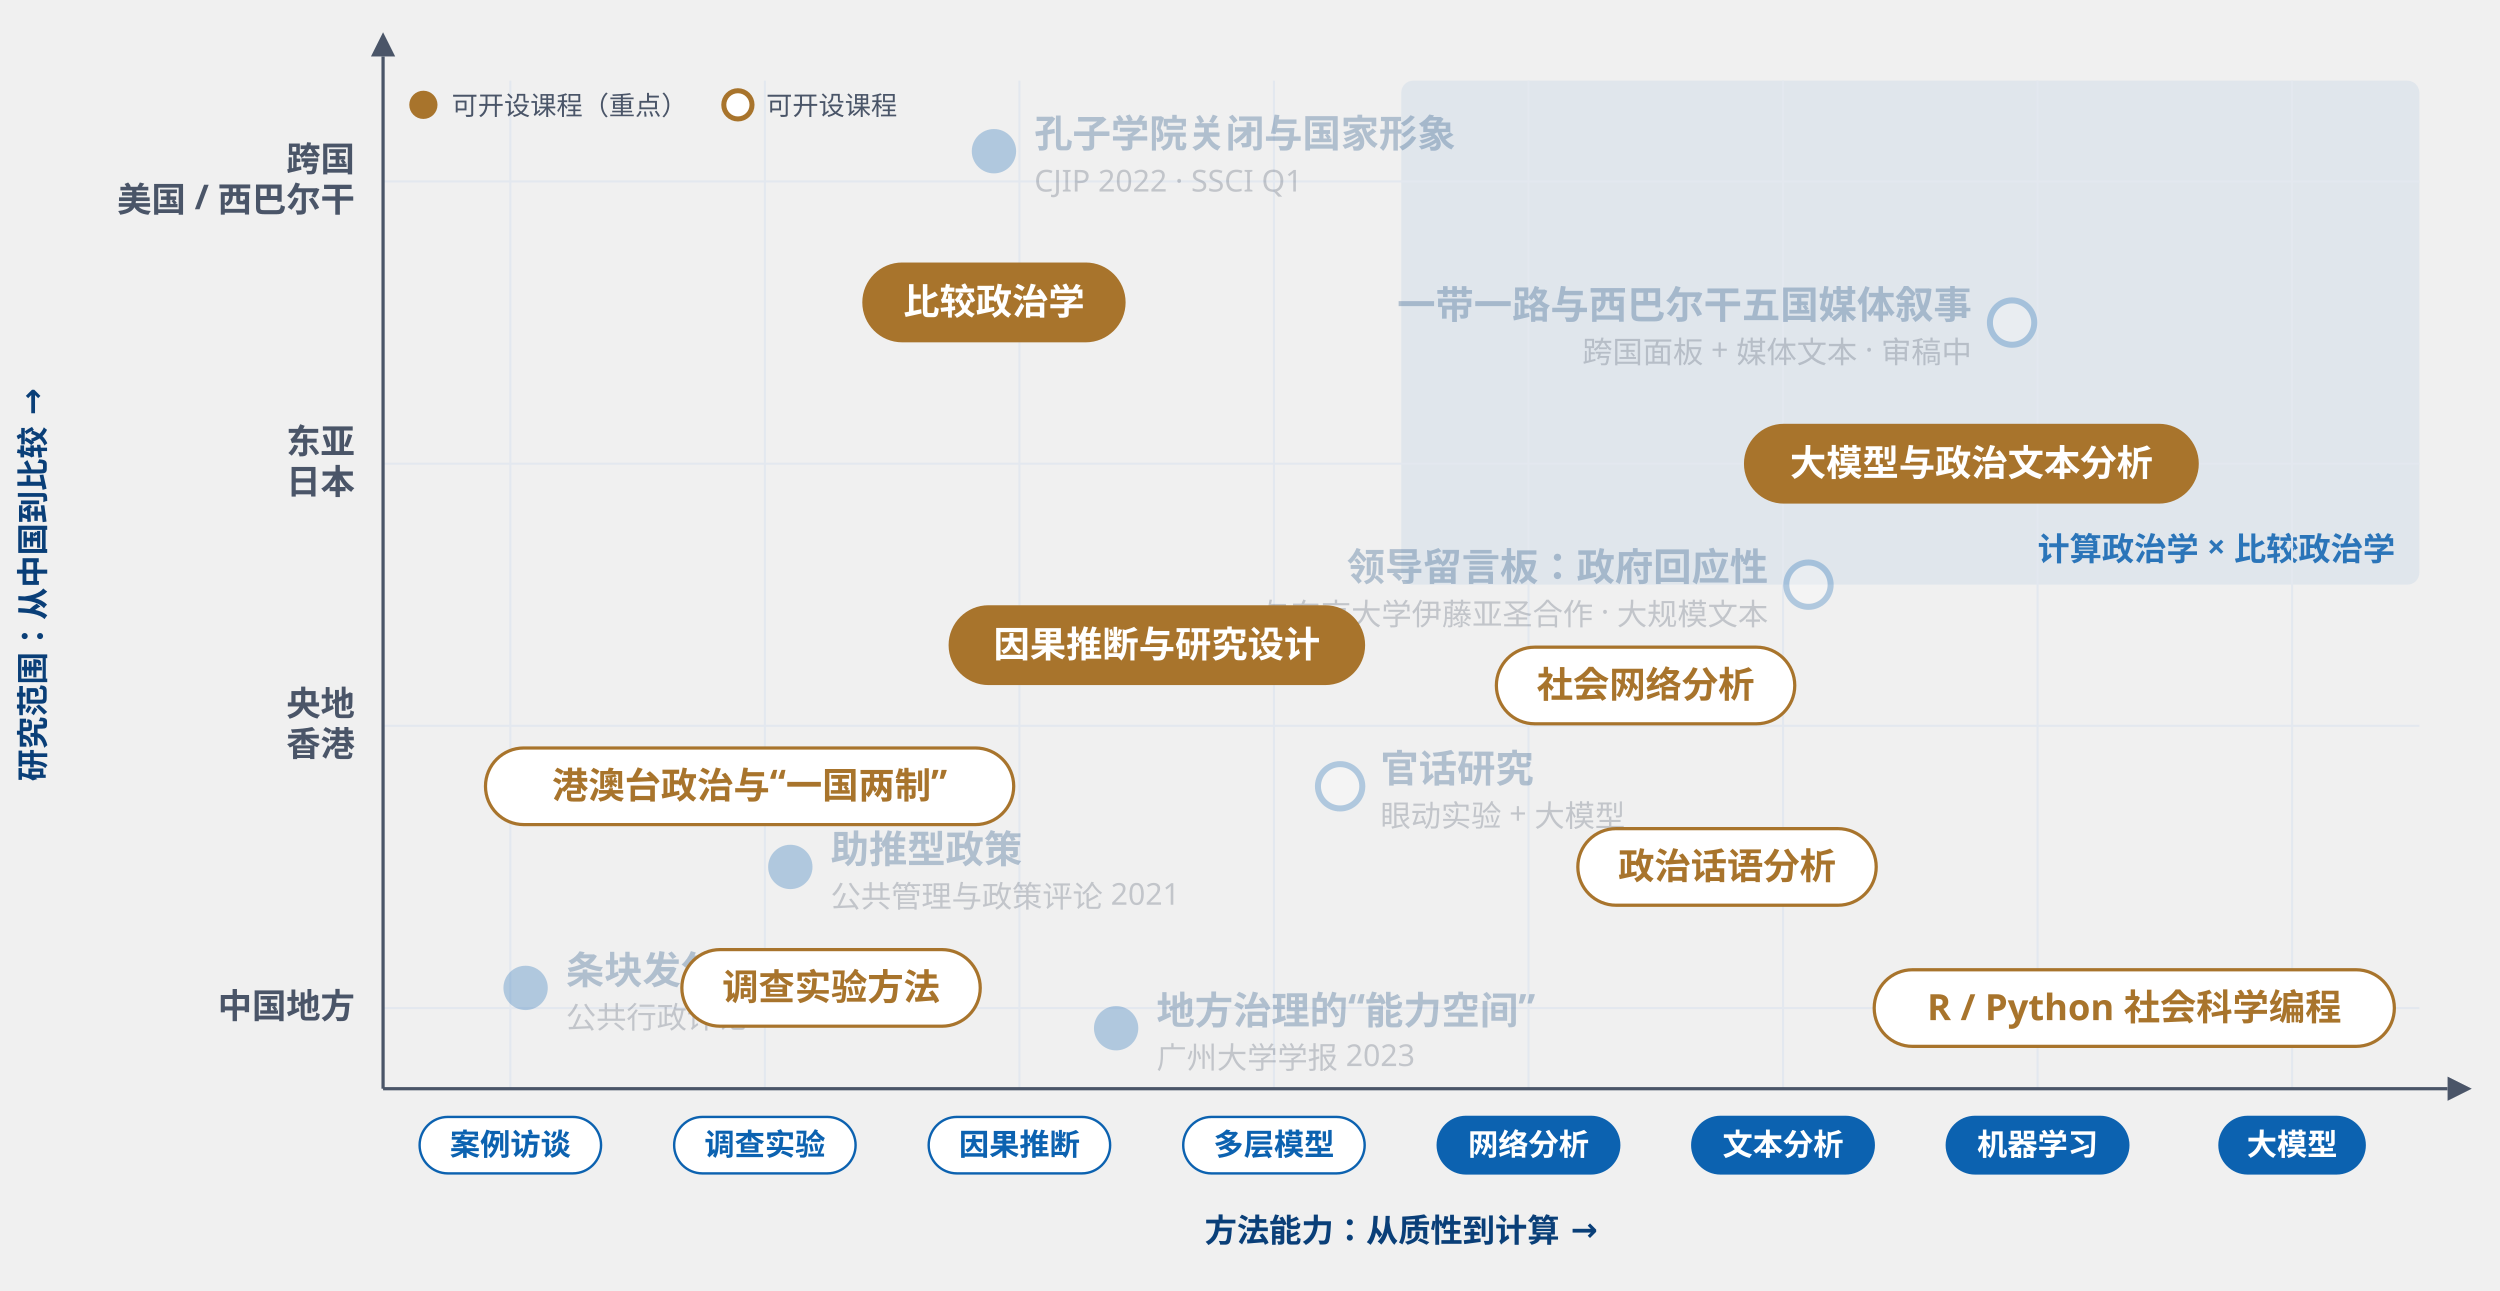
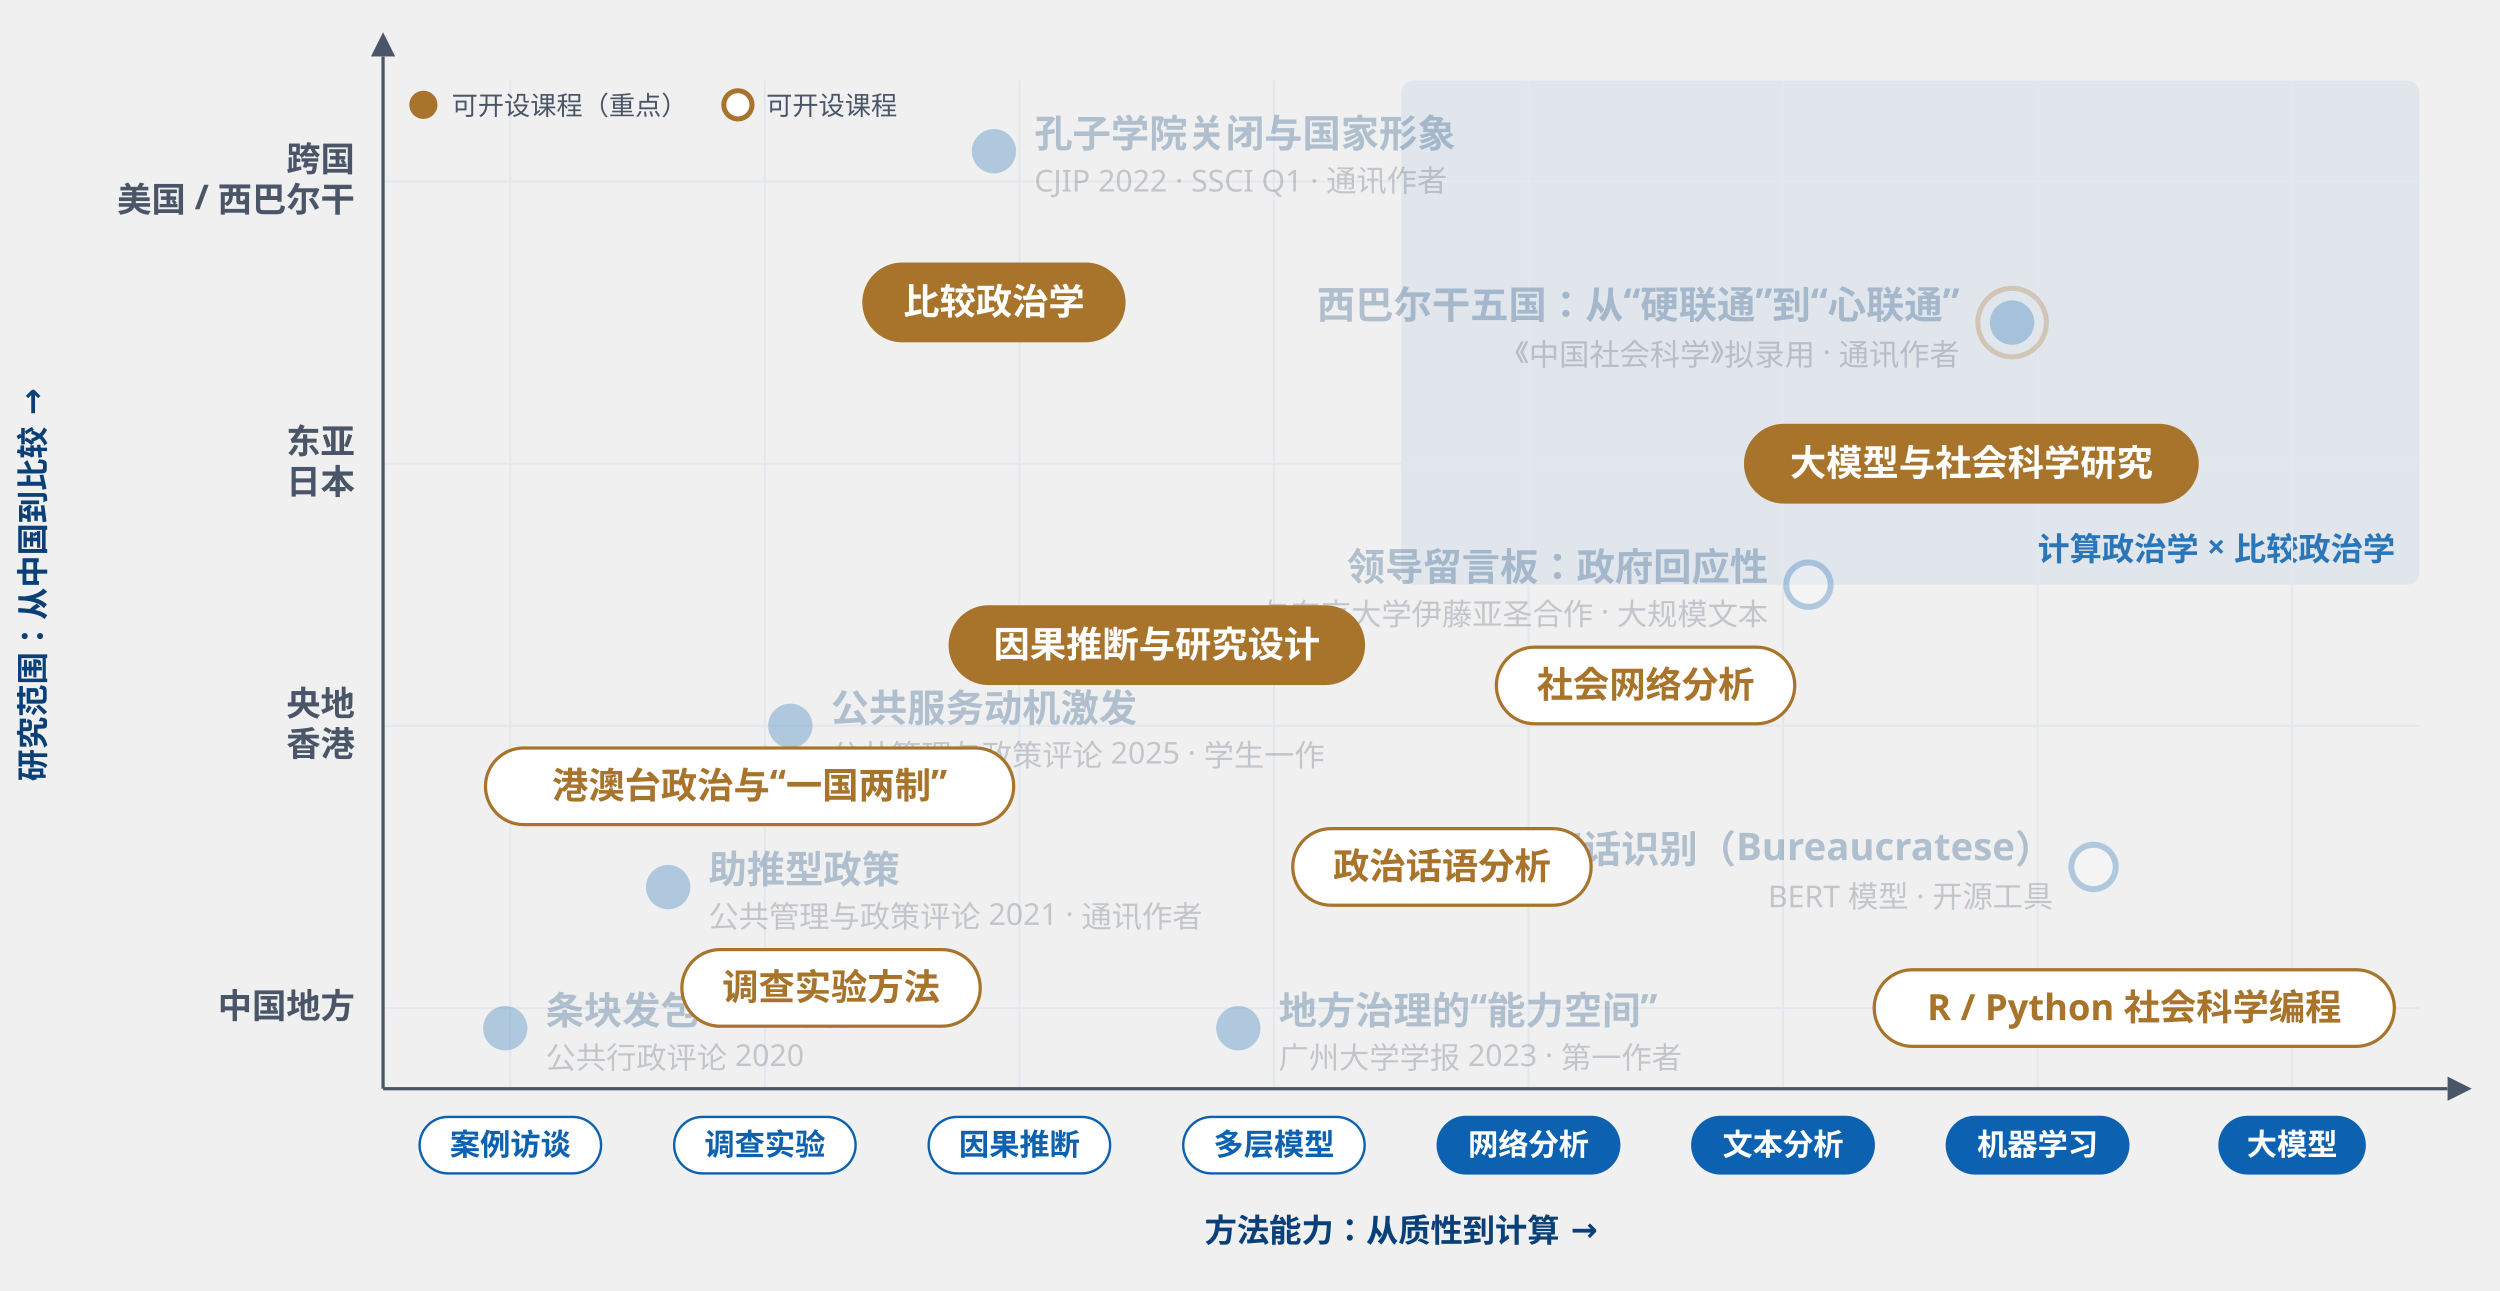
<svg xmlns="http://www.w3.org/2000/svg" viewBox="0 0 1240 640" width="1240" height="640" font-family="PingFang SC, Microsoft YaHei, sans-serif">
  <rect x="695.0" y="40" width="505.0" height="250.0" rx="6" fill="#0C62B0" fill-opacity="0.07" />
  <text x="1188" y="278.0" text-anchor="end" font-size="16" font-weight="700" fill="#0C62B0" fill-opacity="0.85">计算政治学 × 比较政治学</text>
  <line x1="253.125" y1="40" x2="253.125" y2="540" stroke="#E3E8EF" stroke-width="1" />
  <line x1="379.375" y1="40" x2="379.375" y2="540" stroke="#E3E8EF" stroke-width="1" />
  <line x1="505.625" y1="40" x2="505.625" y2="540" stroke="#E3E8EF" stroke-width="1" />
  <line x1="631.875" y1="40" x2="631.875" y2="540" stroke="#E3E8EF" stroke-width="1" />
  <line x1="758.125" y1="40" x2="758.125" y2="540" stroke="#E3E8EF" stroke-width="1" />
  <line x1="884.375" y1="40" x2="884.375" y2="540" stroke="#E3E8EF" stroke-width="1" />
  <line x1="1010.625" y1="40" x2="1010.625" y2="540" stroke="#E3E8EF" stroke-width="1" />
  <line x1="1136.875" y1="40" x2="1136.875" y2="540" stroke="#E3E8EF" stroke-width="1" />
  <line x1="190" y1="500.0" x2="1200" y2="500.0" stroke="#E3E8EF" stroke-width="1" />
  <line x1="190" y1="360.0" x2="1200" y2="360.0" stroke="#E3E8EF" stroke-width="1" />
  <line x1="190" y1="230.0" x2="1200" y2="230.0" stroke="#E3E8EF" stroke-width="1" />
  <line x1="190" y1="90.0" x2="1200" y2="90.0" stroke="#E3E8EF" stroke-width="1" />
  <line x1="190" y1="540" x2="1214" y2="540" stroke="#4A5568" stroke-width="1.6" />
  <path d="M1214 534 L1226 540 L1214 546z" fill="#4A5568" />
  <line x1="190" y1="540" x2="190" y2="28" stroke="#4A5568" stroke-width="1.6" />
  <path d="M184 28 L190 16 L196 28z" fill="#4A5568" />
  <rect x="208.125" y="554" width="90" height="28" rx="14" fill="#FFFFFF" stroke="#0C62B0" stroke-width="1.2" />
  <text x="253.125" y="573" text-anchor="middle" font-size="15" font-weight="600" fill="#0C62B0">案例访谈</text>
  <rect x="334.375" y="554" width="90" height="28" rx="14" fill="#FFFFFF" stroke="#0C62B0" stroke-width="1.2" />
  <text x="379.375" y="573" text-anchor="middle" font-size="15" font-weight="600" fill="#0C62B0">调查实验</text>
  <rect x="460.625" y="554" width="90" height="28" rx="14" fill="#FFFFFF" stroke="#0C62B0" stroke-width="1.2" />
  <text x="505.625" y="573" text-anchor="middle" font-size="15" font-weight="600" fill="#0C62B0">因果推断</text>
  <rect x="586.875" y="554" width="90" height="28" rx="14" fill="#FFFFFF" stroke="#0C62B0" stroke-width="1.2" />
  <text x="631.875" y="573" text-anchor="middle" font-size="15" font-weight="600" fill="#0C62B0">多层模型</text>
  <rect x="713.125" y="554" width="90" height="28" rx="14" fill="#0C62B0" stroke="#0C62B0" stroke-width="1.2" />
  <text x="758.125" y="573" text-anchor="middle" font-size="15" font-weight="600" fill="#FFFFFF">网络分析</text>
  <rect x="839.375" y="554" width="90" height="28" rx="14" fill="#0C62B0" stroke="#0C62B0" stroke-width="1.2" />
  <text x="884.375" y="573" text-anchor="middle" font-size="15" font-weight="600" fill="#FFFFFF">文本分析</text>
  <rect x="965.625" y="554" width="90" height="28" rx="14" fill="#0C62B0" stroke="#0C62B0" stroke-width="1.2" />
  <text x="1010.625" y="573" text-anchor="middle" font-size="15" font-weight="600" fill="#FFFFFF">机器学习</text>
  <rect x="1100.875" y="554" width="72" height="28" rx="14" fill="#0C62B0" stroke="#0C62B0" stroke-width="1.2" />
  <text x="1136.875" y="573" text-anchor="middle" font-size="15" font-weight="600" fill="#FFFFFF">大模型</text>
  <text x="695.0" y="616" text-anchor="middle" font-size="16" font-weight="700" fill="#0A3F78">方法能力：从质性到计算 →</text>
  <text x="176" y="505.0" text-anchor="end" font-size="17" font-weight="600" fill="#4A5568">中国地方</text>
  <text x="176" y="355.0" text-anchor="end" font-size="17" font-weight="600" fill="#4A5568">央地</text>
  <text x="176" y="375.0" text-anchor="end" font-size="17" font-weight="600" fill="#4A5568">香港</text>
  <text x="176" y="225.0" text-anchor="end" font-size="17" font-weight="600" fill="#4A5568">东亚</text>
  <text x="176" y="245.0" text-anchor="end" font-size="17" font-weight="600" fill="#4A5568">日本</text>
  <text x="176" y="85.0" text-anchor="end" font-size="17" font-weight="600" fill="#4A5568">跨国</text>
  <text x="176" y="105.0" text-anchor="end" font-size="17" font-weight="600" fill="#4A5568">美国 / 西巴尔干</text>
  <text x="22" y="290.0" text-anchor="middle" font-size="16" font-weight="700" fill="#0A3F78" transform="rotate(-90 22 290.0)">研究范围：从中国到比较 →</text>
  <g opacity="0.28">
-     <circle cx="260.7" cy="490.0" r="11" fill="#0C62B0" />
-     <text x="280.7" y="488.0" text-anchor="start" font-size="19" font-weight="700" fill="#0A3F78">条块发包与基层治理</text>
-     <text x="280.7" y="510.0" text-anchor="start" font-size="15" fill="#4A5568">公共行政评论 2020</text>
-     <circle cx="392.0" cy="430.0" r="11" fill="#0C62B0" />
-     <text x="412.0" y="428.0" text-anchor="start" font-size="19" font-weight="700" fill="#0A3F78">助推型政策</text>
-     <text x="412.0" y="450.0" text-anchor="start" font-size="15" fill="#4A5568">公共管理与政策评论 2021</text>
-     <circle cx="553.6" cy="510.0" r="11" fill="#0C62B0" />
-     <text x="573.6" y="508.0" text-anchor="start" font-size="19" font-weight="700" fill="#0A3F78">地方治理的“能力空间”</text>
-     <text x="573.6" y="530.0" text-anchor="start" font-size="15" fill="#4A5568">广州大学学报 2023</text>
+     <circle cx="250.6" cy="510.0" r="11" fill="#0C62B0" />
+     <text x="270.6" y="508.0" text-anchor="start" font-size="19" font-weight="700" fill="#0A3F78">条块发包与基层治理</text>
+     <text x="270.6" y="530.0" text-anchor="start" font-size="15" fill="#4A5568">公共行政评论 2020</text>
+     <circle cx="331.4" cy="440.0" r="11" fill="#0C62B0" />
+     <text x="351.4" y="438.0" text-anchor="start" font-size="19" font-weight="700" fill="#0A3F78">助推型政策</text>
+     <text x="351.4" y="460.0" text-anchor="start" font-size="15" fill="#4A5568">公共管理与政策评论 2021 · 通讯作者</text>
+     <circle cx="392.0" cy="360.0" r="11" fill="#0C62B0" />
+     <text x="412.0" y="358.0" text-anchor="start" font-size="19" font-weight="700" fill="#0A3F78">公共服务动机激发</text>
+     <text x="412.0" y="380.0" text-anchor="start" font-size="15" fill="#4A5568">公共管理与政策评论 2025 · 学生一作</text>
+     <circle cx="614.2" cy="510.0" r="11" fill="#0C62B0" />
+     <text x="634.2" y="508.0" text-anchor="start" font-size="19" font-weight="700" fill="#0A3F78">地方治理的“能力空间”</text>
+     <text x="634.2" y="530.0" text-anchor="start" font-size="15" fill="#4A5568">广州大学学报 2023 · 第一作者</text>
    <circle cx="493.0" cy="75.0" r="11" fill="#0C62B0" />
    <text x="513.0" y="73.0" text-anchor="start" font-size="19" font-weight="700" fill="#0A3F78">孔子学院关闭与国家形象</text>
-     <text x="513.0" y="95.0" text-anchor="start" font-size="15" fill="#4A5568">CJIP 2022 · SSCI Q1</text>
-     <circle cx="998.0" cy="160.0" r="11" fill="#FFFFFF" stroke="#0C62B0" stroke-width="3" />
-     <text x="978.0" y="158.0" text-anchor="end" font-size="19" font-weight="700" fill="#0A3F78">一带一路与西巴尔干五国媒体叙事</text>
-     <text x="978.0" y="180.0" text-anchor="end" font-size="15" fill="#4A5568">跨国面板 + 媒体文本 · 审稿中</text>
+     <text x="513.0" y="95.0" text-anchor="start" font-size="15" fill="#4A5568">CJIP 2022 · SSCI Q1 · 通讯作者</text>
+     <circle cx="998.0" cy="160.0" r="17" fill="none" stroke="#A8742C" stroke-width="2.5" />
+     <circle cx="998.0" cy="160.0" r="11" fill="#0C62B0" />
+     <text x="972.0" y="158.0" text-anchor="end" font-size="19" font-weight="700" fill="#0A3F78">西巴尔干五国：从“硬联通”到“心联通”</text>
+     <text x="972.0" y="180.0" text-anchor="end" font-size="15" fill="#4A5568">《中国社会科学》拟录用 · 通讯作者</text>
    <circle cx="897.0" cy="290.0" r="11" fill="#FFFFFF" stroke="#0C62B0" stroke-width="3" />
    <text x="877.0" y="288.0" text-anchor="end" font-size="19" font-weight="700" fill="#0A3F78">领导留言板：政府回应性</text>
    <text x="877.0" y="310.0" text-anchor="end" font-size="15" fill="#4A5568">与东京大学伊藤亚圣合作 · 大规模文本</text>
-     <circle cx="664.7" cy="390.0" r="11" fill="#FFFFFF" stroke="#0C62B0" stroke-width="3" />
-     <text x="684.7" y="388.0" text-anchor="start" font-size="19" font-weight="700" fill="#0A3F78">官话研究</text>
-     <text x="684.7" y="410.0" text-anchor="start" font-size="15" fill="#4A5568">眼动实验 + 大模型</text>
+     <circle cx="1038.4" cy="430.0" r="11" fill="#FFFFFF" stroke="#0C62B0" stroke-width="3" />
+     <text x="1018.4" y="428.0" text-anchor="end" font-size="19" font-weight="700" fill="#0A3F78">官话识别（Bureaucratese）</text>
+     <text x="1018.4" y="450.0" text-anchor="end" font-size="15" fill="#4A5568">BERT 模型 · 开源工具</text>
  </g>
  <rect x="428.5" y="131.0" width="129" height="38" rx="19" fill="#A8742C" stroke="#A8742C" stroke-width="1.6" />
  <text x="493.0" y="156.0" text-anchor="middle" font-size="18" font-weight="700" fill="#FFFFFF">比较政治学</text>
  <rect x="865.8" y="211.0" width="224" height="38" rx="19" fill="#A8742C" stroke="#A8742C" stroke-width="1.6" />
-   <text x="977.8" y="236.0" text-anchor="middle" font-size="18" font-weight="700" fill="#FFFFFF">大模型与政治文本分析</text>
+   <text x="977.8" y="236.0" text-anchor="middle" font-size="18" font-weight="700" fill="#FFFFFF">大模型与社会科学研究</text>
  <rect x="471.3" y="301.0" width="205" height="38" rx="19" fill="#A8742C" stroke="#A8742C" stroke-width="1.6" />
  <text x="573.8" y="326.0" text-anchor="middle" font-size="18" font-weight="700" fill="#FFFFFF">因果推断与研究设计</text>
  <rect x="240.8" y="371.0" width="262" height="38" rx="19" fill="#FFFFFF" stroke="#A8742C" stroke-width="1.6" />
  <text x="371.8" y="396.0" text-anchor="middle" font-size="18" font-weight="700" fill="#A8742C">港澳台政治与“一国两制”</text>
-   <rect x="782.6" y="411.0" width="148" height="38" rx="19" fill="#FFFFFF" stroke="#A8742C" stroke-width="1.6" />
-   <text x="856.6" y="436.0" text-anchor="middle" font-size="18" font-weight="700" fill="#A8742C">政治话语分析</text>
+   <rect x="641.2" y="411.0" width="148" height="38" rx="19" fill="#FFFFFF" stroke="#A8742C" stroke-width="1.6" />
+   <text x="715.2" y="436.0" text-anchor="middle" font-size="18" font-weight="700" fill="#A8742C">政治话语分析</text>
  <rect x="742.2" y="321.0" width="148" height="38" rx="19" fill="#FFFFFF" stroke="#A8742C" stroke-width="1.6" />
  <text x="816.2" y="346.0" text-anchor="middle" font-size="18" font-weight="700" fill="#A8742C">社会网络分析</text>
  <rect x="929.6" y="481.0" width="258" height="38" rx="19" fill="#FFFFFF" stroke="#A8742C" stroke-width="1.6" />
  <text x="1058.6" y="506.0" text-anchor="middle" font-size="18" font-weight="700" fill="#A8742C">R / Python 社会科学编程</text>
  <rect x="338.2" y="471.0" width="148" height="38" rx="19" fill="#FFFFFF" stroke="#A8742C" stroke-width="1.6" />
  <text x="412.2" y="496.0" text-anchor="middle" font-size="18" font-weight="700" fill="#A8742C">调查实验方法</text>
  <circle cx="210" cy="52" r="7" fill="#A8742C" />
  <text x="224" y="57" font-size="13" fill="#4A5568">可开设课程（重点）</text>
  <circle cx="366" cy="52" r="7" fill="#FFFFFF" stroke="#A8742C" stroke-width="2.5" />
  <text x="380" y="57" font-size="13" fill="#4A5568">可开设课程</text>
</svg>
